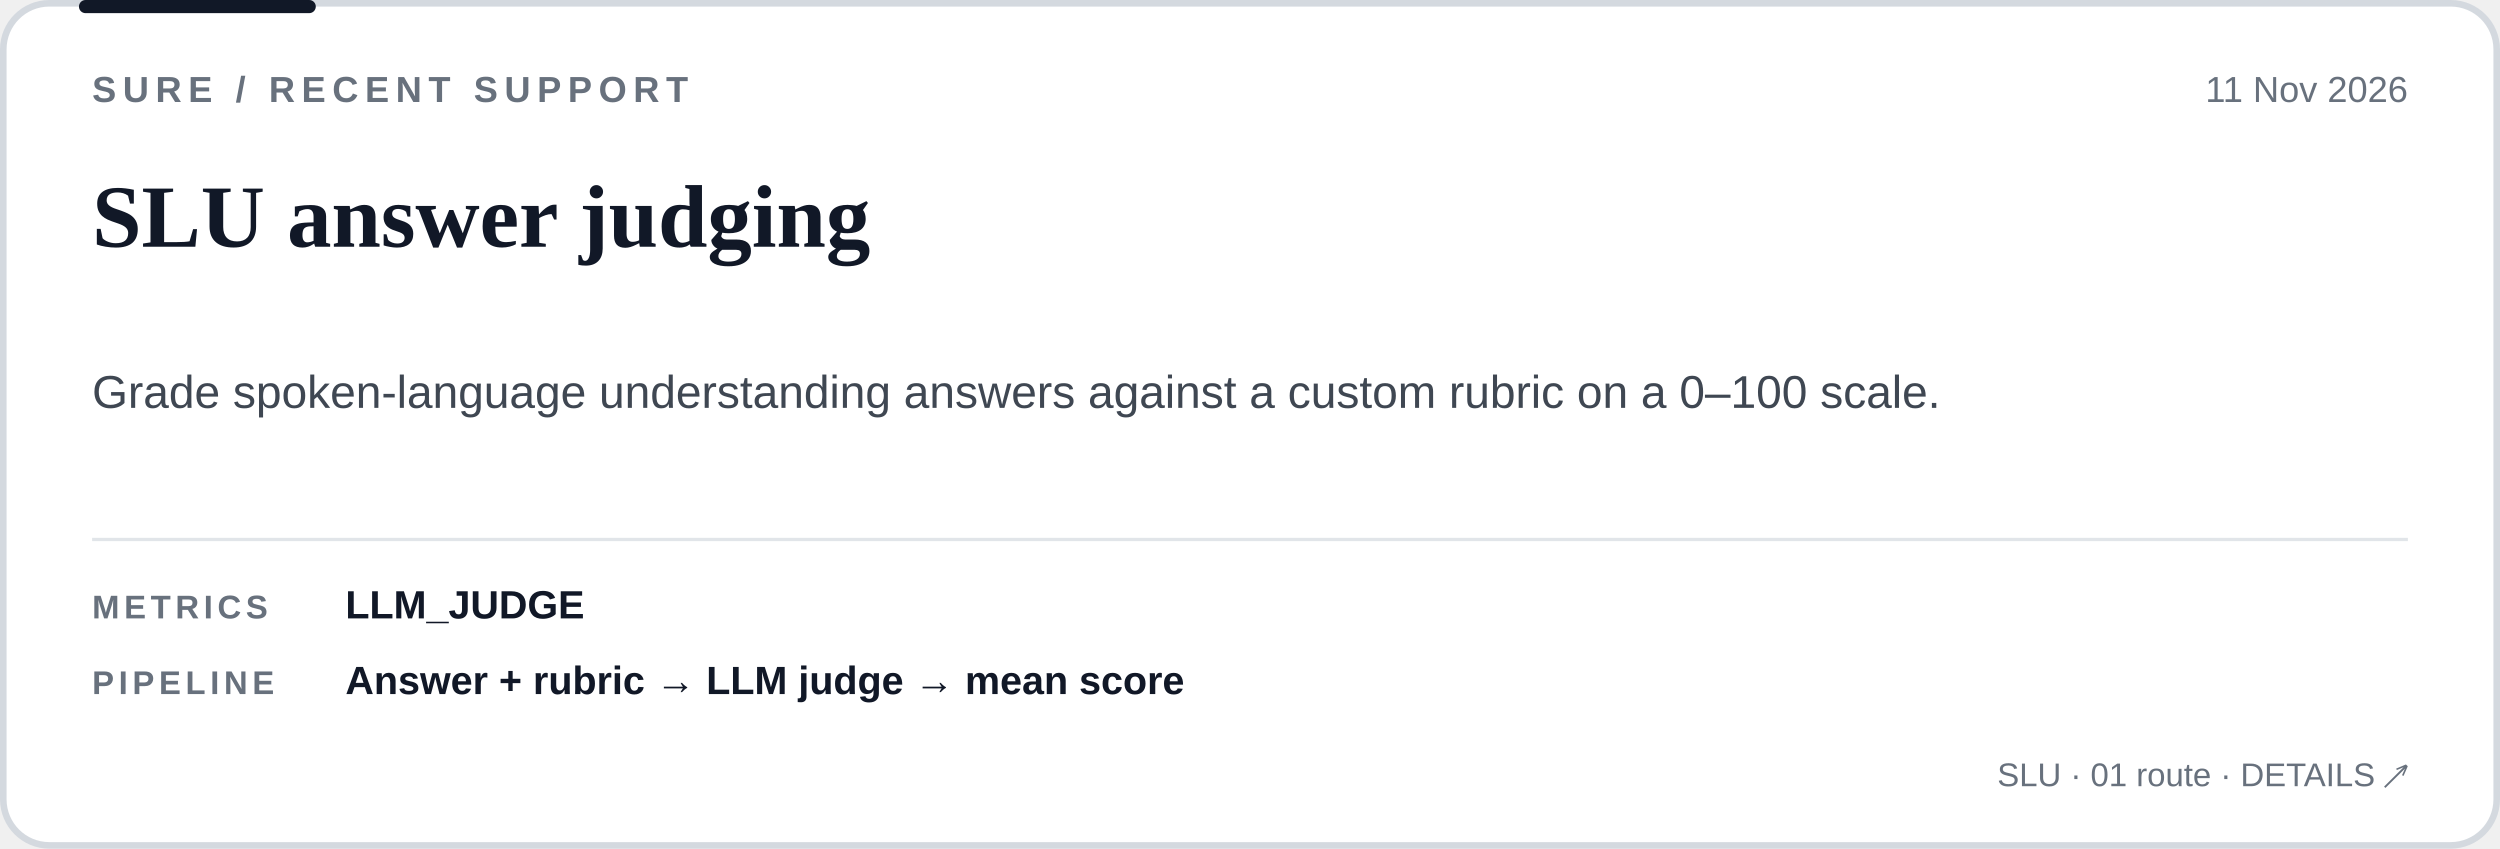
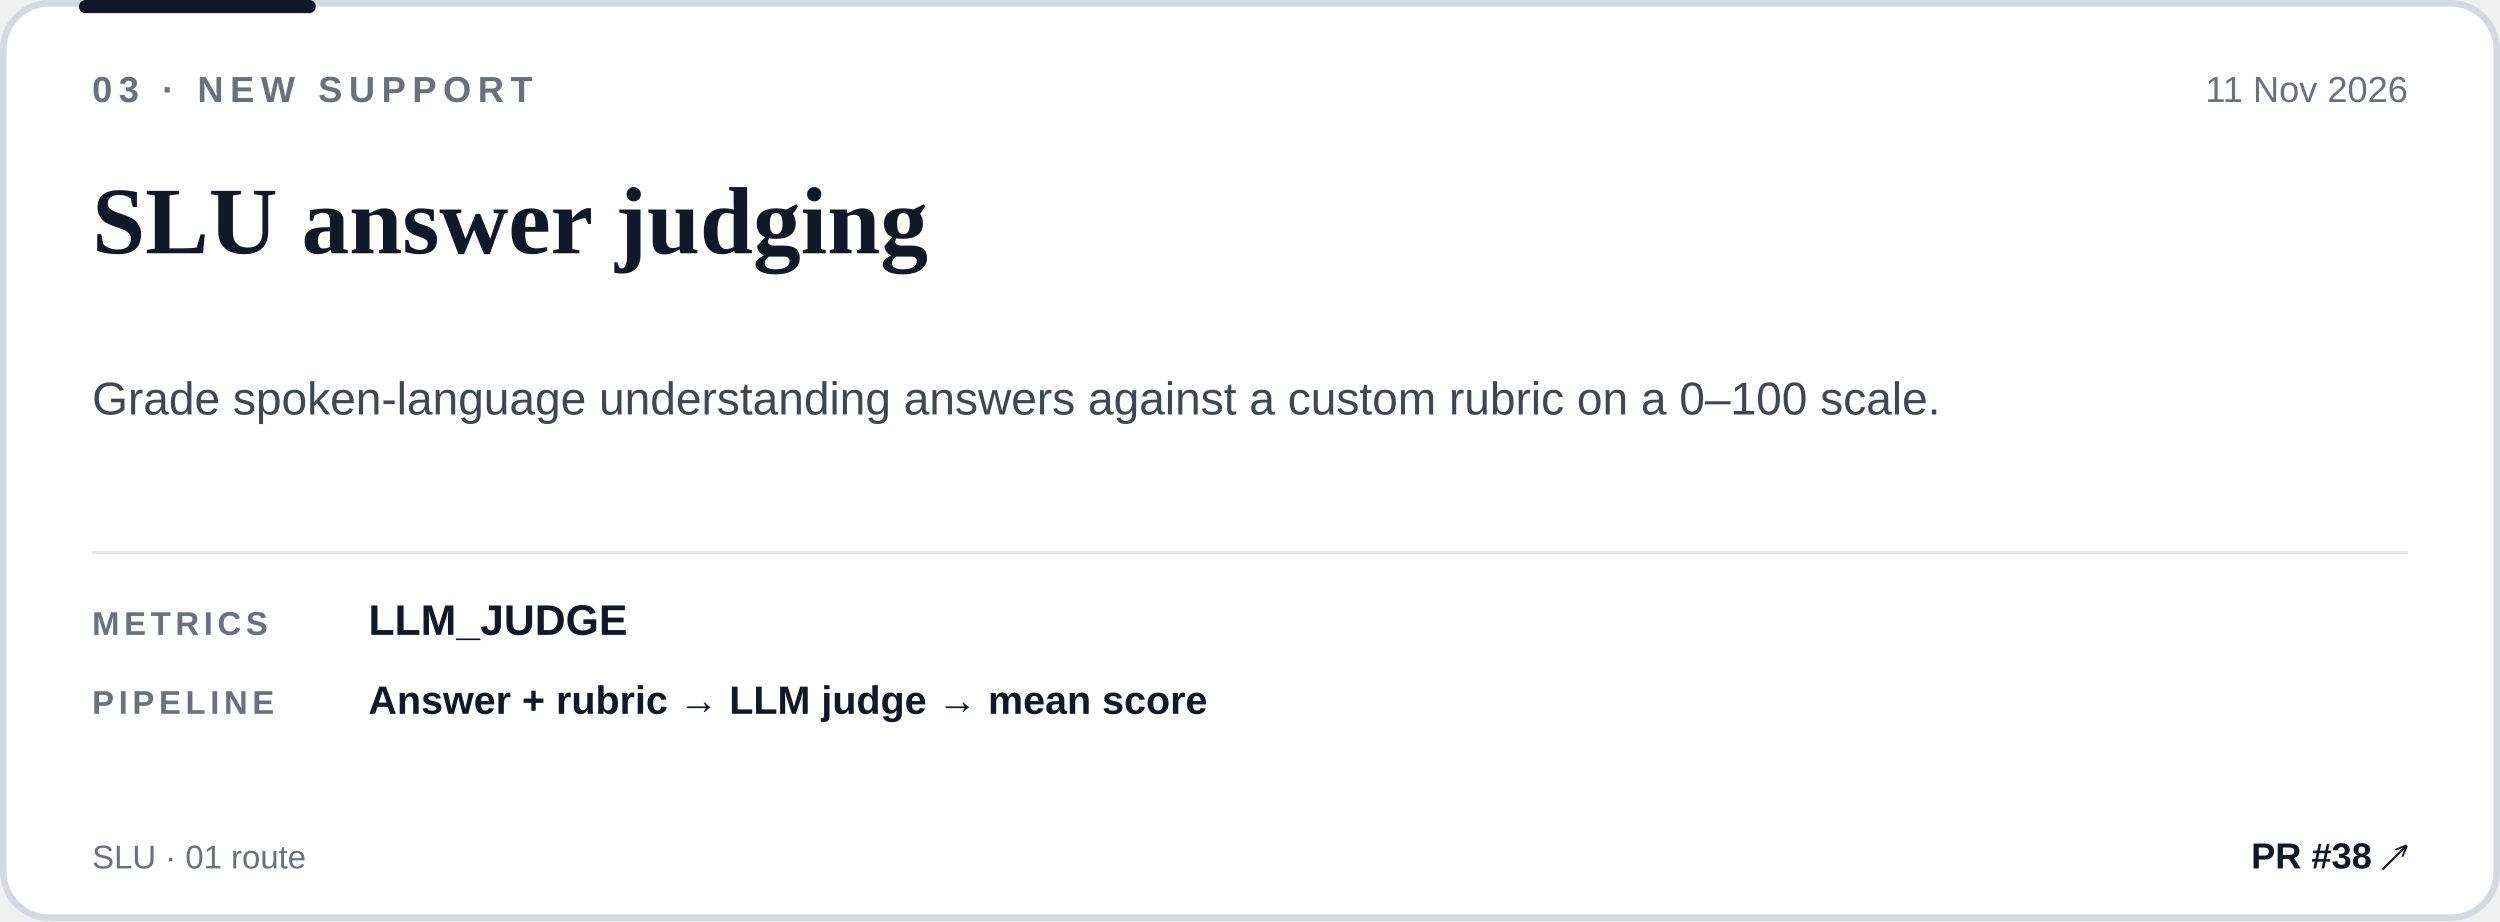
- <svg xmlns="http://www.w3.org/2000/svg" width="760" height="258" viewBox="0 0 760 258" role="img" aria-labelledby="title desc">
-   <rect x="1" y="1" width="758" height="256" rx="14" fill="#ffffff" stroke="#d4d9df" stroke-width="2" />
+ <svg xmlns="http://www.w3.org/2000/svg" width="760" height="280" viewBox="0 0 760 280" role="img" aria-labelledby="title desc">
+   <rect x="1" y="1" width="758" height="278" rx="14" fill="#ffffff" stroke="#d4d9df" stroke-width="2" />
  <rect x="24" y="0" width="72" height="4" rx="2" fill="#111827" />
  <g font-family="Arial, Helvetica, sans-serif">
-     <text x="28" y="31" fill="#68717d" font-size="11" font-weight="700" letter-spacing="2">SURE / RECENT SUPPORT</text>
+     <text x="28" y="31" fill="#68717d" font-size="11" font-weight="700" letter-spacing="2">03 · NEW SUPPORT</text>
    <text x="732" y="31" text-anchor="end" fill="#68717d" font-size="11">11 Nov 2026</text>
-     <text x="28" y="75" fill="#111827" font-family="Georgia,Times New Roman,serif" font-size="27" font-weight="700">SLU answer judging</text>
-     <text x="28" y="124" fill="#3f4752" font-family="Arial,sans-serif" font-size="14" font-weight="400">Grade spoken-language understanding answers against a custom rubric on a 0–100 scale.</text>
-     <line x1="28" y1="164" x2="732" y2="164" stroke="#e1e5e9" />
-     <text x="28" y="188" fill="#68717d" font-size="10" font-weight="700" letter-spacing="1.4">METRICS</text>
-     <text x="105" y="188" fill="#111827" font-size="12" font-weight="700">LLM_JUDGE</text>
-     <text x="28" y="211" fill="#68717d" font-size="10" font-weight="700" letter-spacing="1.4">PIPELINE</text>
-     <text x="105" y="211" fill="#111827" font-family="Arial,sans-serif" font-size="12" font-weight="600">Answer + rubric → LLM judge → mean score</text>
-     <text x="732" y="239" text-anchor="end" fill="#68717d" font-size="10">SLU · 01 route · DETAILS ↗</text>
+     <text x="28" y="77" fill="#111827" font-family="Georgia,Times New Roman,serif" font-size="29" font-weight="700">SLU answer judging</text>
+     <text x="28" y="126" fill="#3f4752" font-family="Arial,sans-serif" font-size="14" font-weight="400">Grade spoken-language understanding answers against a custom rubric on a 0–100 scale.</text>
+     <line x1="28" y1="168" x2="732" y2="168" stroke="#e1e5e9" />
+     <text x="28" y="193" fill="#68717d" font-size="10" font-weight="700" letter-spacing="1.4">METRICS</text>
+     <text x="112" y="193" fill="#111827" font-size="13" font-weight="700">LLM_JUDGE</text>
+     <text x="28" y="217" fill="#68717d" font-size="10" font-weight="700" letter-spacing="1.4">PIPELINE</text>
+     <text x="112" y="217" fill="#111827" font-family="Arial,sans-serif" font-size="12" font-weight="600">Answer + rubric → LLM judge → mean score</text>
+     <text x="28" y="264" fill="#68717d" font-size="10">SLU · 01 route</text>
+     <text x="732" y="264" text-anchor="end" fill="#111827" font-size="11" font-weight="700">PR #38 ↗</text>
  </g>
</svg>
